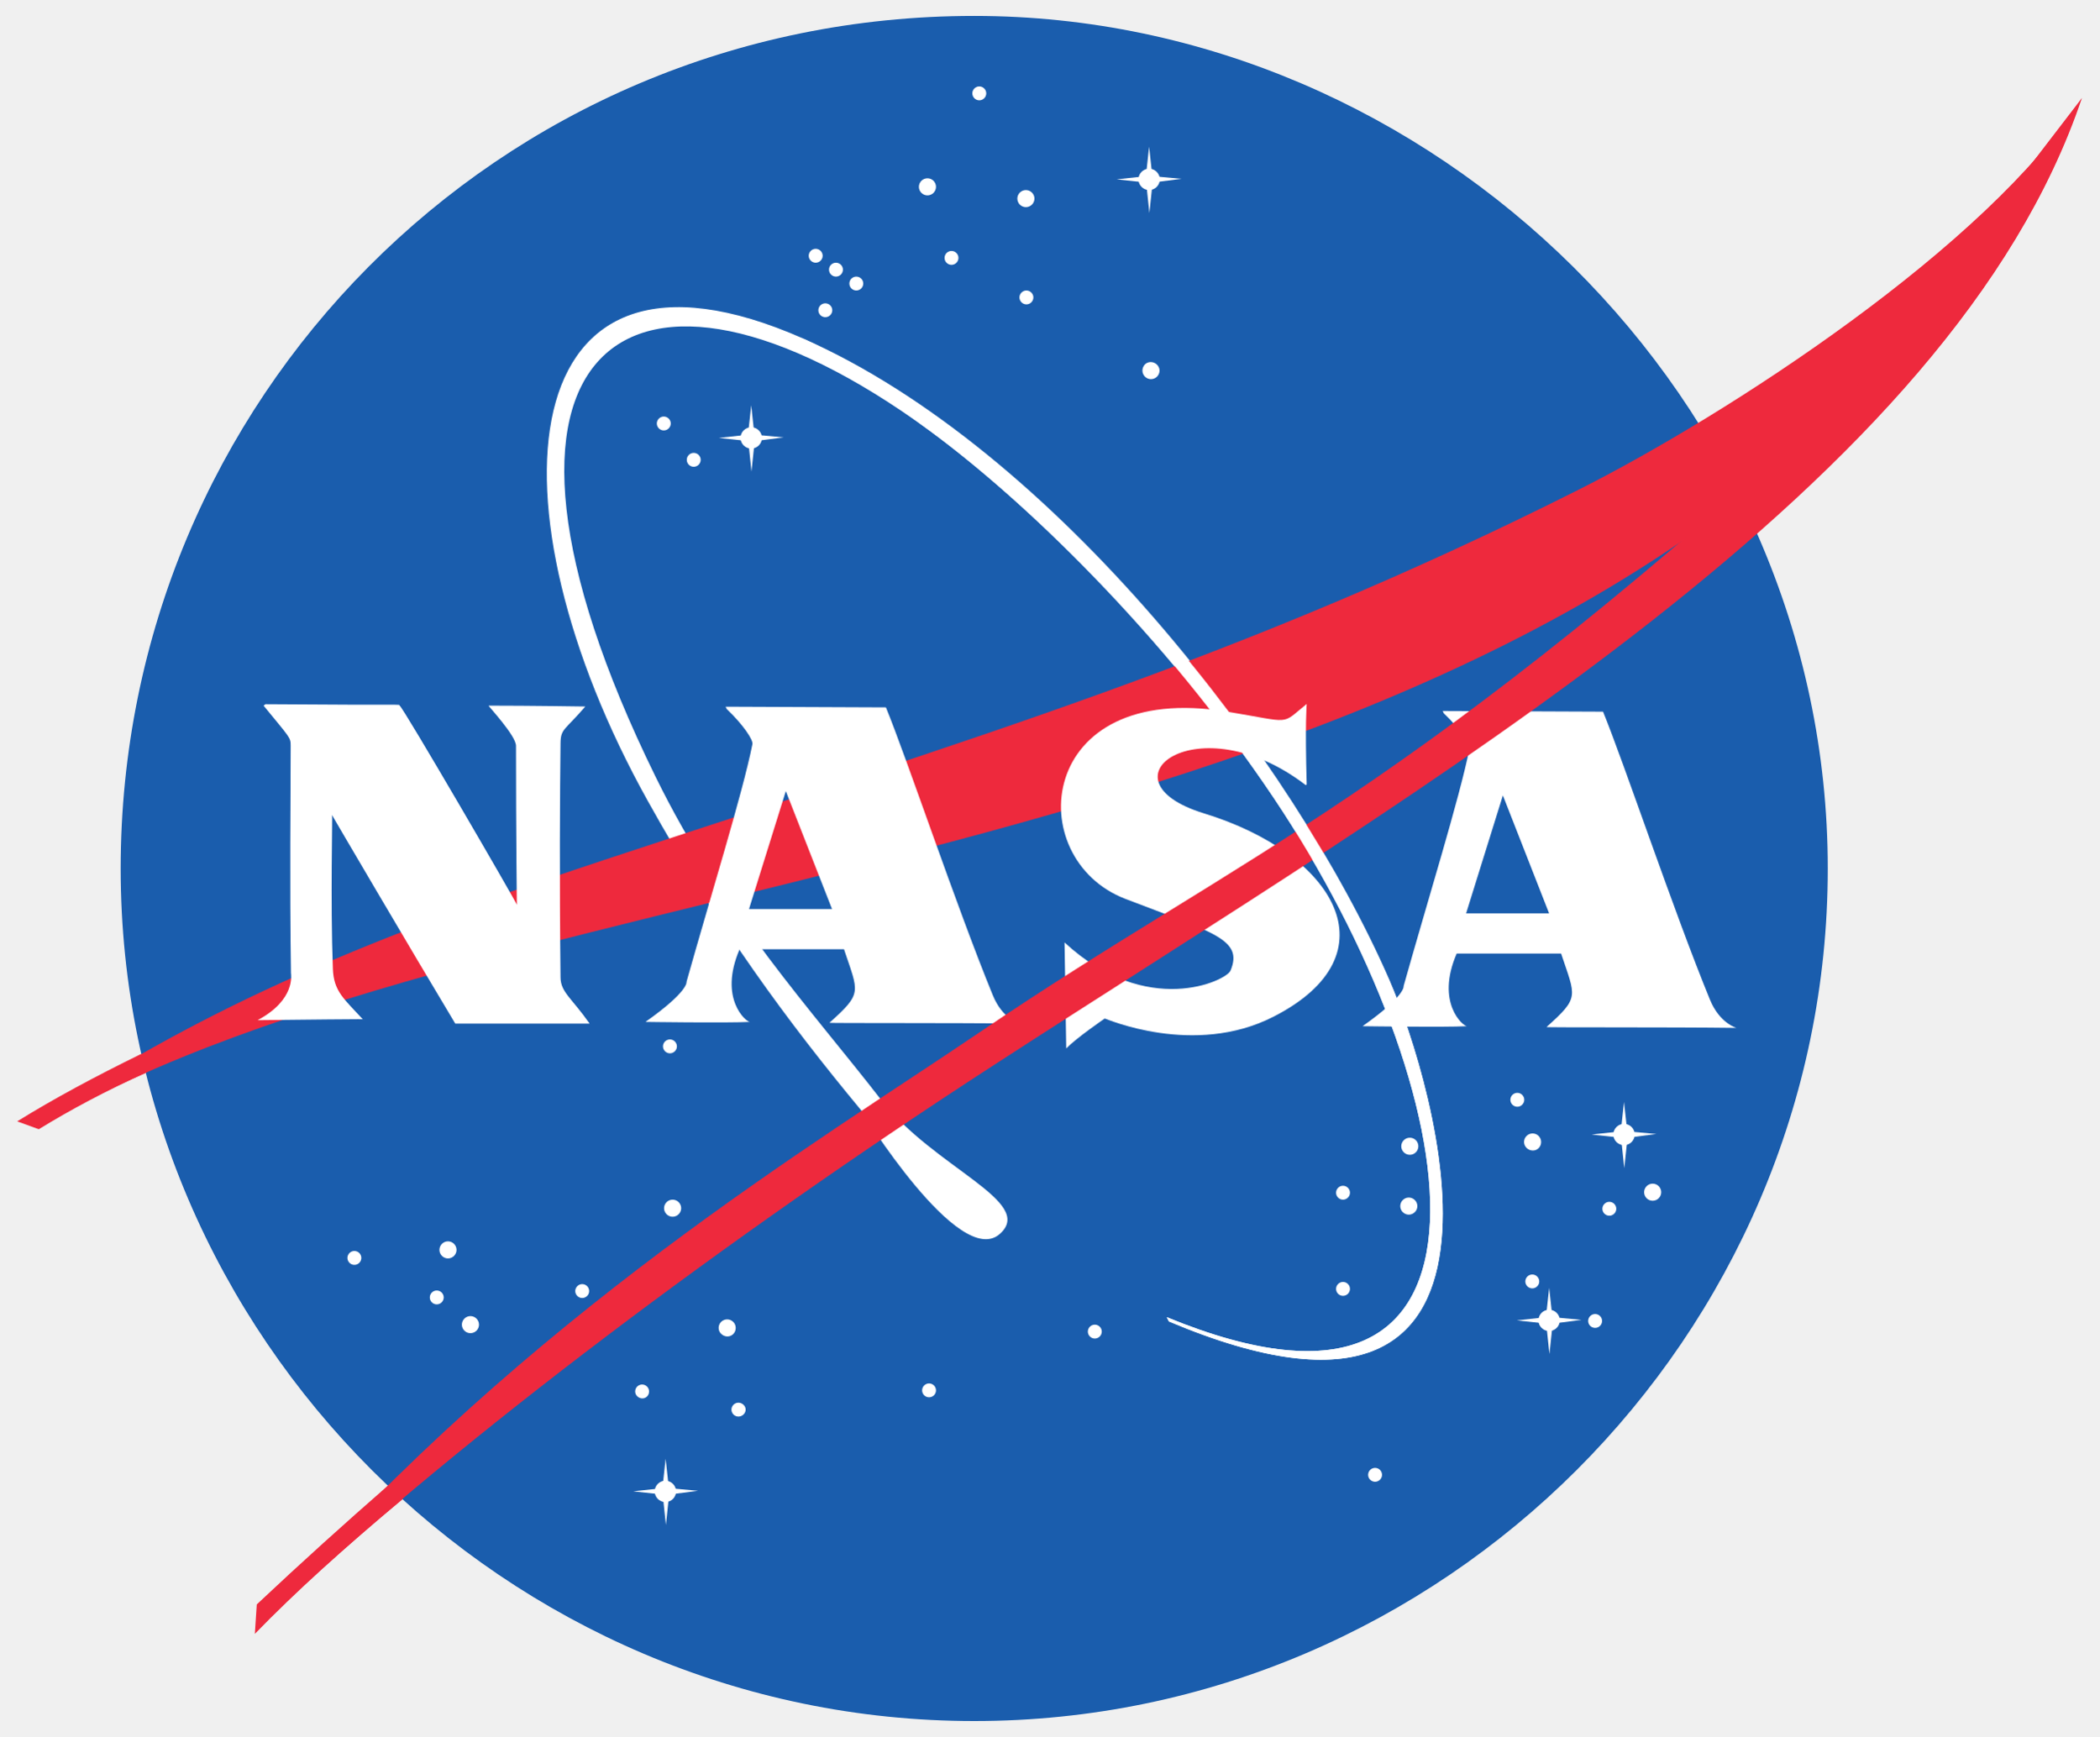
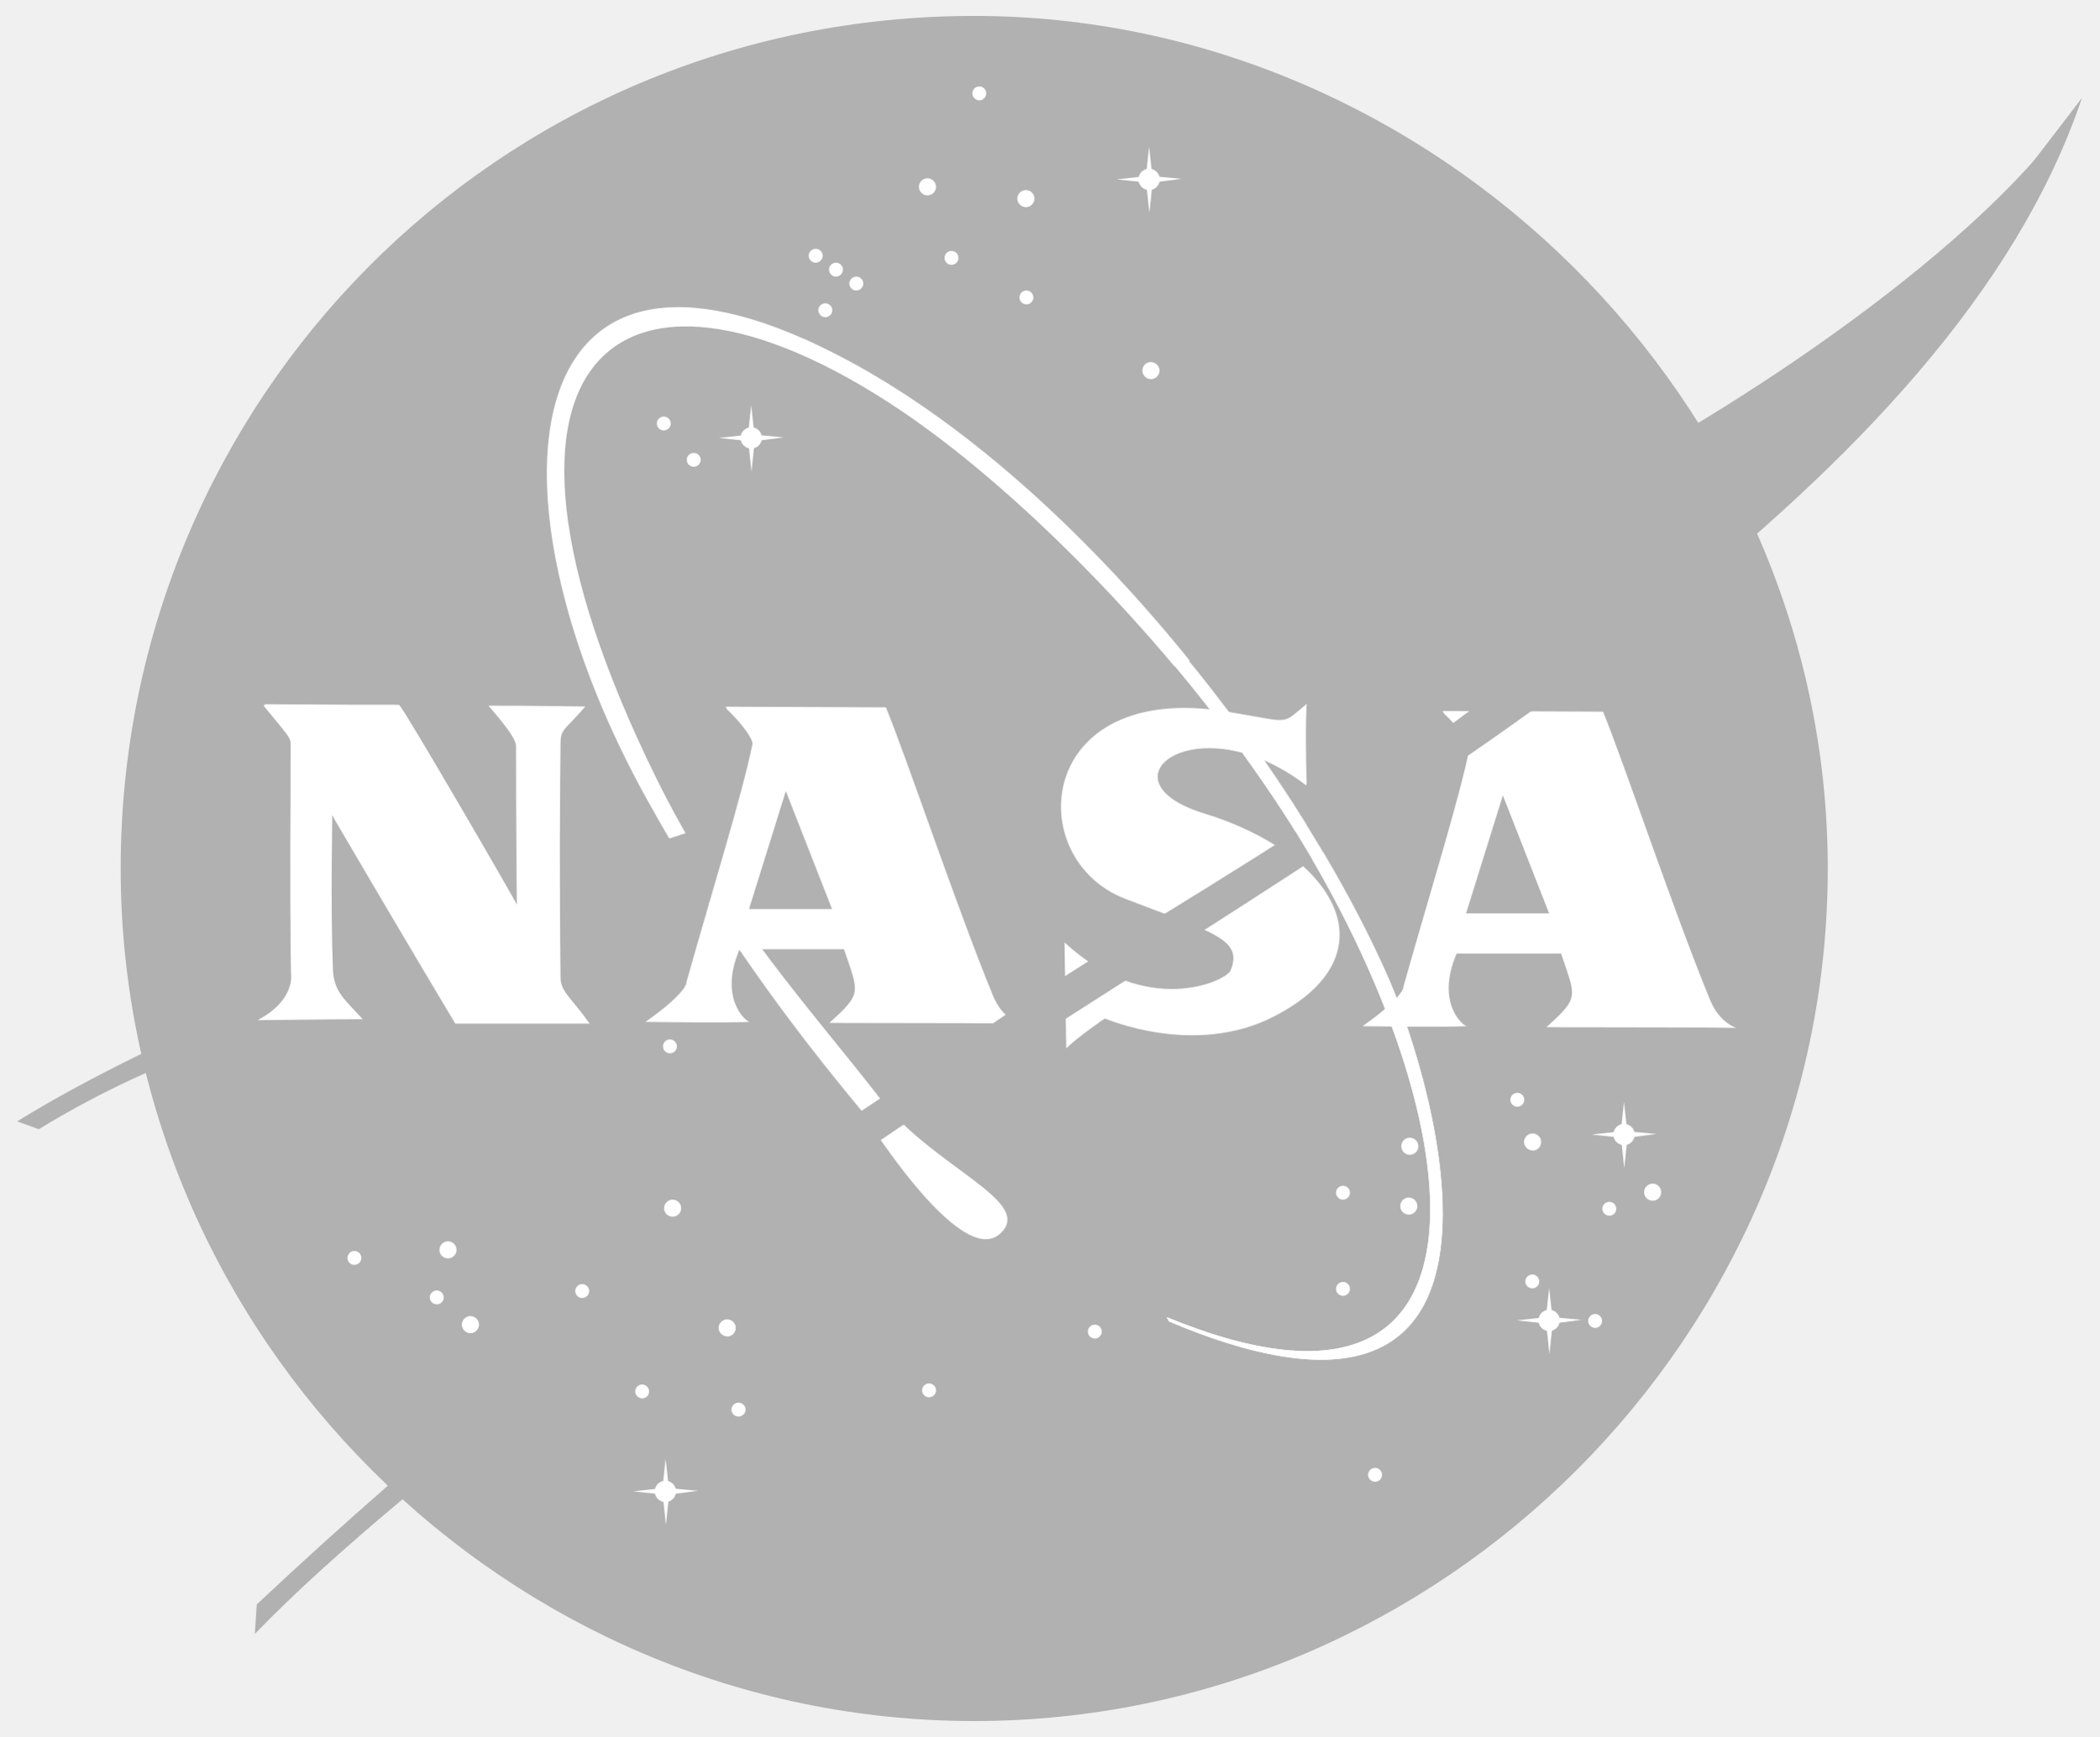
<svg xmlns="http://www.w3.org/2000/svg" height="240" width="290">
-   <path d="m252.51,120c0,64.618-53.234,117.8-117.92,117.8-64.685,0-117.92-53.185-117.92-117.8,0-64.622,51.99-117.8,117.92-117.8,63.437,0,117.92,53.181,117.92,117.8" fill-rule="nonzero" fill="#1a5dad" />
+   <path d="m252.51,120c0,64.618-53.234,117.8-117.92,117.8-64.685,0-117.92-53.185-117.92-117.8,0-64.622,51.99-117.8,117.92-117.8,63.437,0,117.92,53.181,117.92,117.8" fill-rule="nonzero" fill="#B1B1B1" />
  <path d="m161.19,182c50.379,20.724,41.636-31.647,14.782-71.747-15.22-22.718-35.07-41.645-47.59-50.78-41.513-30.298-67.14-11.922-37.826,47.83,9.478,19.319,21.651,32.358,31.159,44.648,7.261,9.383,21.404,14.081,16.422,18.534-5.614,5.021-19.209-17.124-19.209-17.124-10.04-12.11-19.61-25.03-29.473-42.76-22.535-40.499-19.286-81.833,21.503-63.828,34.615,15.288,67.678,58.166,80.971,88.616,6.14,14.059,22.88,69.692-30.437,47.2" fill-rule="nonzero" fill="#FFF" />
-   <path d="M4.526,154.92c22.163-14.76,43.176-24.29,78.935-36.1,50.249-16.6,88.069-27.758,134.47-51.082,20.77-10.438,56.81-33.847,69.7-54.198-3.86,7.876-15.81,23.206-21.22,29.987-62.96,78.833-197.07,74.363-261,112.21" fill-rule="nonzero" fill="#ee293d" />
+   <path d="M4.526,154.92c22.163-14.76,43.176-24.29,78.935-36.1,50.249-16.6,88.069-27.758,134.47-51.082,20.77-10.438,56.81-33.847,69.7-54.198-3.86,7.876-15.81,23.206-21.22,29.987-62.96,78.833-197.07,74.363-261,112.21" fill-rule="nonzero" fill="#B1B1B1" />
  <path d="m36.678,97.303c20.284,0.159,18.294-0.041,18.531,0.197,0.355,0,16.196,27.282,16.196,27.517,0,0.117-0.118-9.695-0.118-21.966,0-1.417-3.9-5.551-3.783-5.551,5.79,0,13.357,0.118,13.357,0.118-2.835,3.307-3.402,3.036-3.425,5.079-0.08,6.572-0.155,18.716,0,32.358,0.022,2.045,1.537,2.834,4.019,6.378h-18.562c-6.029-10.038-17.077-28.869-17.022-28.816,0.085,0.086-0.238,11.812,0.115,21.257,0.12,3.122,1.538,4.133,4.141,6.969,0,0,2.993-0.08-14.542,0.117,5.32-2.834,4.613-6.377,4.611-6.495-0.191-13.052-0.04-24.211-0.04-31.415,0-1.181-0.08-1.064-3.743-5.551" fill-rule="nonzero" fill="#FFF" />
  <path d="m100.1,117.46c1.703-5.913,3.158-11.197,3.849-14.642,0.117-0.591-1.3-2.716-3.546-4.843l-0.159-0.33c10.831,0.035,22.146,0.093,22.146,0.093,2.955,7.204,9.694,27.397,14.777,39.798,1.344,3.278,3.665,3.897,3.665,3.897-9.221-0.117-26.333-0.038-26.242-0.117,4.609-4.136,4.018-4.136,2.008-10.157h-14.421c-2.955,6.848,0.921,10.063,1.417,10.038-3.282,0.169-14.421,0-14.421,0,6.029-4.253,5.673-5.551,5.673-5.551,1.657-5.892,3.576-12.347,5.255-18.191l5.917,0.001c-1.271,4.077-2.542,8.15-2.542,8.15h11.47l-6.385-16.298s-1.271,4.075-2.542,8.148l-5.917-0.001" fill-rule="nonzero" fill="#FFF" />
  <path d="m199.17,118.05c1.7-5.911,3.157-11.197,3.846-14.644,0.117-0.588-1.302-2.713-3.547-4.841l-0.16-0.328c10.834,0.035,22.152,0.093,22.152,0.093,2.951,7.204,9.691,27.398,14.773,39.798,1.343,3.279,3.663,3.898,3.663,3.898-9.216-0.12-26.329-0.038-26.241-0.12,4.612-4.131,4.021-4.131,2.011-10.155h-14.424c-2.956,6.849,0.919,10.063,1.416,10.04-3.28,0.168-14.42,0-14.42,0,6.028-4.253,5.674-5.552,5.674-5.552,1.657-5.893,3.576-12.346,5.257-18.189h5.915c-1.274,4.076-2.539,8.151-2.539,8.151h11.464l-6.385-16.298s-1.267,4.073-2.539,8.147h-5.915" fill-rule="nonzero" fill="#FFF" />
  <path d="m180.52,108.37c-0.237-8.387,0-11.103,0-11.103-3.666,2.954-1.817,2.577-10.993,1.064-26.445-4.364-28.46,20.325-14.069,25.863,12.08,4.65,16.361,5.561,14.539,9.919-0.591,1.42-11.584,6.616-22.931-3.895l0.234,14.644c1.419-1.461,5.323-4.133,5.323-4.133,0.117,0,12.3,5.368,23.286-0.238,16.908-8.62,8.469-22.572-9.574-28.106-15.014-4.606-0.828-15.354,14.066-3.897" fill-rule="nonzero" fill="#FFF" />
  <path d="m136.25,12.898c0,0.528-0.432,0.962-0.96,0.962-0.525,0-0.96-0.433-0.96-0.962,0-0.524,0.435-0.959,0.96-0.959,0.528,0,0.96,0.435,0.96,0.959" fill-rule="nonzero" fill="#FFF" />
  <path d="m142.91,27.44c0,0.648-0.537,1.181-1.182,1.181-0.649,0-1.184-0.533-1.184-1.181,0-0.646,0.534-1.179,1.184-1.179,0.645,0,1.182,0.533,1.182,1.179" fill-rule="nonzero" fill="#FFF" />
  <path d="m160.19,51.206c0,0.647-0.532,1.181-1.182,1.181-0.646,0-1.182-0.534-1.182-1.181,0-0.648,0.496-1.182,1.146-1.182,0.649,0,1.218,0.534,1.218,1.182" fill-rule="nonzero" fill="#FFF" />
  <path d="m132.41,35.633c0,0.527-0.432,0.959-0.96,0.959-0.527,0-0.962-0.432-0.962-0.959,0-0.526,0.435-0.961,0.962-0.961,0.528,0,0.96,0.435,0.96,0.961" fill-rule="nonzero" fill="#FFF" />
  <path d="m142.76,41.096c0,0.524-0.434,0.959-0.959,0.959-0.527,0-0.962-0.435-0.962-0.959,0-0.525,0.435-0.959,0.962-0.959,0.525,0,0.959,0.434,0.959,0.959" fill-rule="nonzero" fill="#FFF" />
  <path d="m129.31,25.815c0,0.648-0.534,1.181-1.182,1.181-0.648,0-1.182-0.532-1.182-1.181,0-0.648,0.534-1.182,1.182-1.182,0.648,0,1.182,0.534,1.182,1.182" fill-rule="nonzero" fill="#FFF" />
  <path d="m113.65,35.338c0,0.527-0.433,0.96-0.962,0.96-0.527,0-0.96-0.433-0.96-0.96,0-0.526,0.433-0.961,0.96-0.961,0.528,0,0.962,0.435,0.962,0.961" fill-rule="nonzero" fill="#FFF" />
  <path d="m116.45,37.255c0,0.529-0.433,0.962-0.962,0.962-0.527,0-0.962-0.433-0.962-0.962,0-0.525,0.435-0.957,0.962-0.957,0.528,0,0.962,0.432,0.962,0.957" fill-rule="nonzero" fill="#FFF" />
  <path d="m119.26,39.175c0,0.528-0.433,0.962-0.961,0.962-0.527,0-0.962-0.433-0.962-0.962,0-0.524,0.435-0.957,0.962-0.957,0.527,0,0.961,0.433,0.961,0.957" fill-rule="nonzero" fill="#FFF" />
  <path d="m114.98,42.867c0,0.527-0.436,0.96-0.962,0.96-0.528,0-0.962-0.433-0.962-0.96,0-0.525,0.434-0.959,0.962-0.959,0.525,0,0.962,0.433,0.962,0.959" fill-rule="nonzero" fill="#FFF" />
  <path d="m92.664,58.514c0,0.527-0.435,0.959-0.962,0.959-0.527,0-0.962-0.432-0.962-0.959s0.435-0.961,0.962-0.961c0.527,0,0.962,0.434,0.962,0.961" fill-rule="nonzero" fill="#FFF" />
  <path d="m96.8,63.535c0,0.526-0.435,0.959-0.962,0.959-0.527,0-0.962-0.433-0.962-0.959,0-0.528,0.435-0.96,0.962-0.96,0.527,0,0.962,0.432,0.962,0.96" fill-rule="nonzero" fill="#FFF" />
  <path d="m93.512,144.58c0,0.527-0.433,0.959-0.961,0.959-0.527,0-0.96-0.432-0.96-0.959,0-0.525,0.433-0.96,0.96-0.96,0.527,0,0.961,0.435,0.961,0.96" fill-rule="nonzero" fill="#FFF" />
  <path d="m94.103,166.94c0,0.648-0.534,1.179-1.182,1.179-0.648,0-1.182-0.531-1.182-1.179,0-0.648,0.534-1.181,1.182-1.181,0.648,0,1.182,0.532,1.182,1.181" fill-rule="nonzero" fill="#FFF" />
  <path d="m81.392,178.39c0,0.524-0.433,0.959-0.959,0.959-0.527,0-0.962-0.435-0.962-0.959,0-0.528,0.435-0.961,0.962-0.961,0.525,0,0.959,0.432,0.959,0.961" fill-rule="nonzero" fill="#FFF" />
  <path d="m66.174,183.03c0,0.648-0.537,1.179-1.184,1.179-0.648,0-1.182-0.531-1.182-1.179,0-0.649,0.534-1.182,1.182-1.182,0.646,0,1.184,0.533,1.184,1.182" fill-rule="nonzero" fill="#FFF" />
  <path d="m63.07,172.7c0,0.645-0.534,1.179-1.181,1.179-0.648,0-1.182-0.534-1.182-1.179,0-0.649,0.534-1.182,1.182-1.182,0.647,0,1.181,0.533,1.181,1.182" fill-rule="nonzero" fill="#FFF" />
  <path d="m61.299,179.27c0,0.527-0.435,0.959-0.962,0.959-0.527,0-0.962-0.432-0.962-0.959,0-0.525,0.435-0.96,0.962-0.96s0.962,0.435,0.962,0.96" fill-rule="nonzero" fill="#FFF" />
  <path d="m49.918,173.81c0,0.525-0.433,0.96-0.959,0.96-0.528,0-0.962-0.435-0.962-0.96,0-0.525,0.434-0.959,0.962-0.959,0.525,0,0.959,0.434,0.959,0.959" fill-rule="nonzero" fill="#FFF" />
  <path d="m89.668,192.26c0,0.527-0.397,0.961-0.922,0.961-0.527,0-0.998-0.433-0.998-0.961,0-0.525,0.435-0.96,0.96-0.96,0.528,0,0.961,0.435,0.961,0.96" fill-rule="nonzero" fill="#FFF" />
  <path d="m101.64,183.48c0,0.649-0.496,1.182-1.146,1.182-0.648,0-1.218-0.533-1.218-1.182,0-0.645,0.534-1.179,1.182-1.179,0.649,0,1.182,0.534,1.182,1.179" fill-rule="nonzero" fill="#FFF" />
  <path d="m103.01,194.77c0,0.527-0.473,0.962-0.997,0.962-0.528,0-0.962-0.435-0.962-0.962,0-0.525,0.433-0.957,0.962-0.957,0.524,0,0.997,0.432,0.997,0.957" fill-rule="nonzero" fill="#FFF" />
  <path d="m152.21,183.99c0,0.526-0.433,0.961-0.959,0.961-0.53,0-0.963-0.435-0.963-0.961,0-0.527,0.433-0.959,0.963-0.959,0.525,0,0.959,0.432,0.959,0.959" fill-rule="nonzero" fill="#FFF" />
  <path d="m129.31,192.11c0,0.527-0.432,0.959-0.96,0.959-0.525,0-0.96-0.432-0.96-0.959,0-0.525,0.435-0.96,0.96-0.96,0.528,0,0.96,0.435,0.96,0.96" fill-rule="nonzero" fill="#FFF" />
  <path d="m190.93,203.78c0,0.525-0.435,0.959-0.96,0.959-0.528,0-0.963-0.433-0.963-0.959,0-0.527,0.435-0.96,0.963-0.96,0.525,0,0.96,0.433,0.96,0.96" fill-rule="nonzero" fill="#FFF" />
  <path d="m195.95,158.38c0,0.648-0.532,1.182-1.182,1.182-0.649,0-1.182-0.534-1.182-1.182,0-0.648,0.533-1.182,1.182-1.182,0.65,0,1.182,0.534,1.182,1.182" fill-rule="nonzero" fill="#FFF" />
  <path d="m186.5,164.8c0,0.526-0.433,0.961-0.963,0.961-0.526,0-0.959-0.435-0.959-0.961,0-0.527,0.433-0.959,0.959-0.959,0.53,0,0.963,0.432,0.963,0.959" fill-rule="nonzero" fill="#FFF" />
  <path d="m195.81,166.65c0,0.648-0.533,1.182-1.182,1.182-0.65,0-1.182-0.534-1.182-1.182,0-0.647,0.532-1.181,1.182-1.181,0.649,0,1.182,0.534,1.182,1.181" fill-rule="nonzero" fill="#FFF" />
  <path d="m186.5,178.09c0,0.525-0.433,0.959-0.963,0.959-0.526,0-0.959-0.433-0.959-0.959,0-0.527,0.433-0.961,0.959-0.961,0.53,0,0.963,0.434,0.963,0.961" fill-rule="nonzero" fill="#FFF" />
  <path d="m210.58,151.96c0,0.527-0.435,0.961-0.961,0.961-0.525,0-0.959-0.434-0.959-0.961,0-0.527,0.433-0.959,0.959-0.959,0.526,0,0.961,0.432,0.961,0.959" fill-rule="nonzero" fill="#FFF" />
  <path d="m212.91,157.79c0,0.649-0.493,1.182-1.143,1.182-0.65,0-1.219-0.533-1.219-1.182,0-0.648,0.533-1.179,1.179-1.179,0.649,0,1.182,0.531,1.182,1.179" fill-rule="nonzero" fill="#FFF" />
  <path d="m229.5,164.73c0,0.648-0.53,1.181-1.182,1.181-0.65,0-1.182-0.533-1.182-1.181,0-0.646,0.532-1.182,1.182-1.182,0.652,0,1.182,0.536,1.182,1.182" fill-rule="nonzero" fill="#FFF" />
  <path d="m212.65,177.06c0,0.525-0.438,0.959-0.964,0.959-0.525,0-0.96-0.434-0.96-0.959,0-0.528,0.435-0.96,0.96-0.96,0.526,0,0.964,0.432,0.964,0.96" fill-rule="nonzero" fill="#FFF" />
  <path d="m223.29,167.02c0,0.527-0.433,0.959-0.959,0.959s-0.96-0.432-0.96-0.959c0-0.527,0.435-0.96,0.96-0.96s0.959,0.433,0.959,0.96" fill-rule="nonzero" fill="#FFF" />
  <path d="m221.33,182.52c0,0.527-0.433,0.959-0.959,0.959-0.53,0-0.963-0.432-0.963-0.959,0-0.525,0.433-0.96,0.963-0.96,0.525,0,0.959,0.435,0.959,0.96" fill-rule="nonzero" fill="#FFF" />
  <path d="m225.84,156.76c0,0.81-0.669,1.475-1.478,1.475-0.81,0-1.477-0.665-1.477-1.475,0-0.81,0.667-1.475,1.477-1.475,0.81,0,1.478,0.665,1.478,1.475" fill-rule="nonzero" fill="#FFF" />
  <path d="m224.36,152.26-0.441,4.059-4.028,0.443,4.06,0.441,0.445,4.209,0.445-4.209,3.988-0.515-4.025-0.369-0.445-4.059" fill-rule="nonzero" fill="#FFF" />
  <path d="m215.49,182.44c0,0.81-0.667,1.475-1.477,1.475-0.81,0-1.478-0.665-1.478-1.475,0-0.81,0.668-1.475,1.478-1.475,0.81,0,1.477,0.665,1.477,1.475" fill-rule="nonzero" fill="#FFF" />
  <path d="m214.02,177.94-0.445,4.059-4.025,0.443,4.062,0.444,0.445,4.206,0.445-4.206,3.987-0.517-4.028-0.371-0.441-4.059" fill-rule="nonzero" fill="#FFF" />
  <path d="m105.26,60.505c0,0.81-0.667,1.475-1.477,1.475-0.813,0-1.478-0.665-1.478-1.475,0-0.81,0.665-1.475,1.478-1.475,0.81,0,1.477,0.665,1.477,1.475" fill-rule="nonzero" fill="#FFF" />
  <path d="m103.78,56.003-0.444,4.059-4.028,0.444,4.065,0.441,0.444,4.209,0.442-4.209,3.99-0.514-4.028-0.371-0.441-4.059" fill-rule="nonzero" fill="#FFF" />
  <path d="m160.23,24.783c0,0.81-0.668,1.477-1.478,1.477-0.81,0-1.474-0.667-1.474-1.477,0-0.81,0.664-1.477,1.474-1.477,0.81,0,1.478,0.667,1.478,1.477" fill-rule="nonzero" fill="#FFF" />
  <path d="m158.75,20.277-0.441,4.06-4.028,0.444,4.065,0.443,0.441,4.208,0.445-4.208,3.989-0.518-4.028-0.369-0.442-4.06" fill-rule="nonzero" fill="#FFF" />
  <path d="m93.4,206.07c0,0.81-0.667,1.476-1.477,1.476-0.813,0-1.48-0.665-1.48-1.476,0-0.809,0.667-1.477,1.48-1.477,0.81,0,1.477,0.668,1.477,1.477" fill-rule="nonzero" fill="#FFF" />
  <path d="m91.958,201.56-0.442,4.06-4.027,0.444,4.064,0.442,0.443,4.208,0.442-4.208,3.99-0.515-4.027-0.371-0.444-4.06" fill-rule="nonzero" fill="#FFF" />
-   <path d="M287.62,13.541c-17.97,53.312-89.96,94.479-150.56,133.78-36.559,23.714-72.856,51.011-97.844,74.239-6.587,6.125,1.342-2.29-1.182,0.296,34.872-40.153,74.986-64.069,97.153-79.122,37.489-25.469,58.812-31.888,123.49-91.463" fill-rule="nonzero" fill="#ee293d" />
-   <path d="m19.515,145.62c-6.454,3.157-12.235,6.277-17.14,9.322l2.985,1.086c4.29-2.642,9.44-5.397,14.865-7.826" fill-rule="nonzero" fill="#ee293d" />
-   <path d="m53.587,205.28c-5.899,5.149-11.997,10.645-18.113,16.406l-0.27,4.071c5.6-5.768,12.479-11.998,20.418-18.608" fill-rule="nonzero" fill="#ee293d" />
+   <path d="M287.62,13.541c-17.97,53.312-89.96,94.479-150.56,133.78-36.559,23.714-72.856,51.011-97.844,74.239-6.587,6.125,1.342-2.29-1.182,0.296,34.872-40.153,74.986-64.069,97.153-79.122,37.489-25.469,58.812-31.888,123.49-91.463" fill-rule="nonzero" fill="#B1B1B1" />
+   <path d="m19.515,145.62c-6.454,3.157-12.235,6.277-17.14,9.322l2.985,1.086c4.29-2.642,9.44-5.397,14.865-7.826" fill-rule="nonzero" fill="#B1B1B1" />
+   <path d="m53.587,205.28c-5.899,5.149-11.997,10.645-18.113,16.406l-0.27,4.071c5.6-5.768,12.479-11.998,20.418-18.608" fill-rule="nonzero" fill="#B1B1B1" />
  <path d="m161.19,182c50.379,20.724,41.636-31.647,14.782-71.747-15.22-22.718-33.99-40.74-47.59-50.78-15.88-11.725-17.43-12.697-17.43-12.697,35.462,16.831,67.678,58.165,80.971,88.616,6.14,14.059,22.88,69.692-30.437,47.2" fill-rule="nonzero" fill="#FFF" />
</svg>
